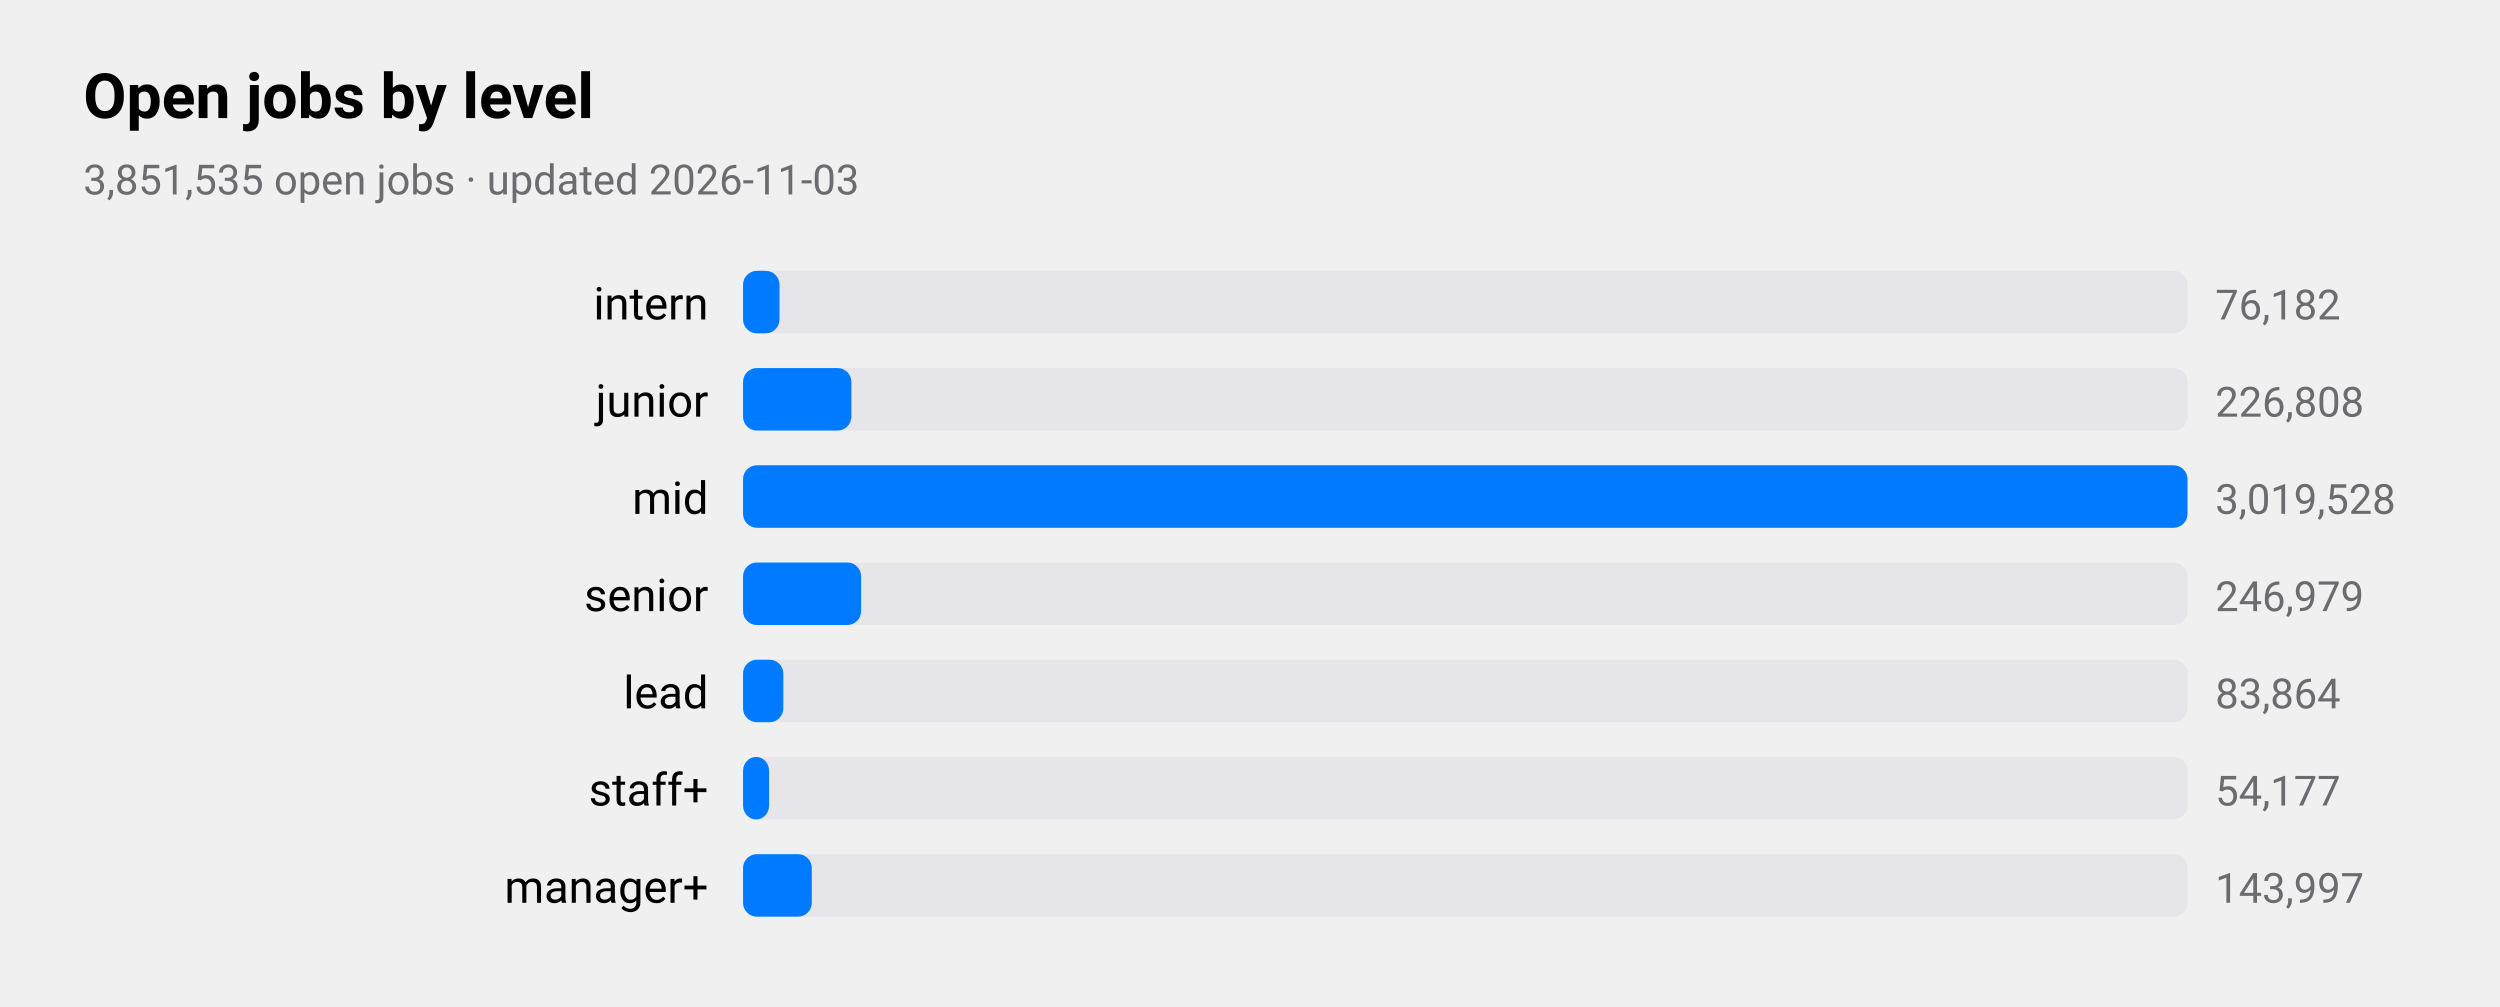
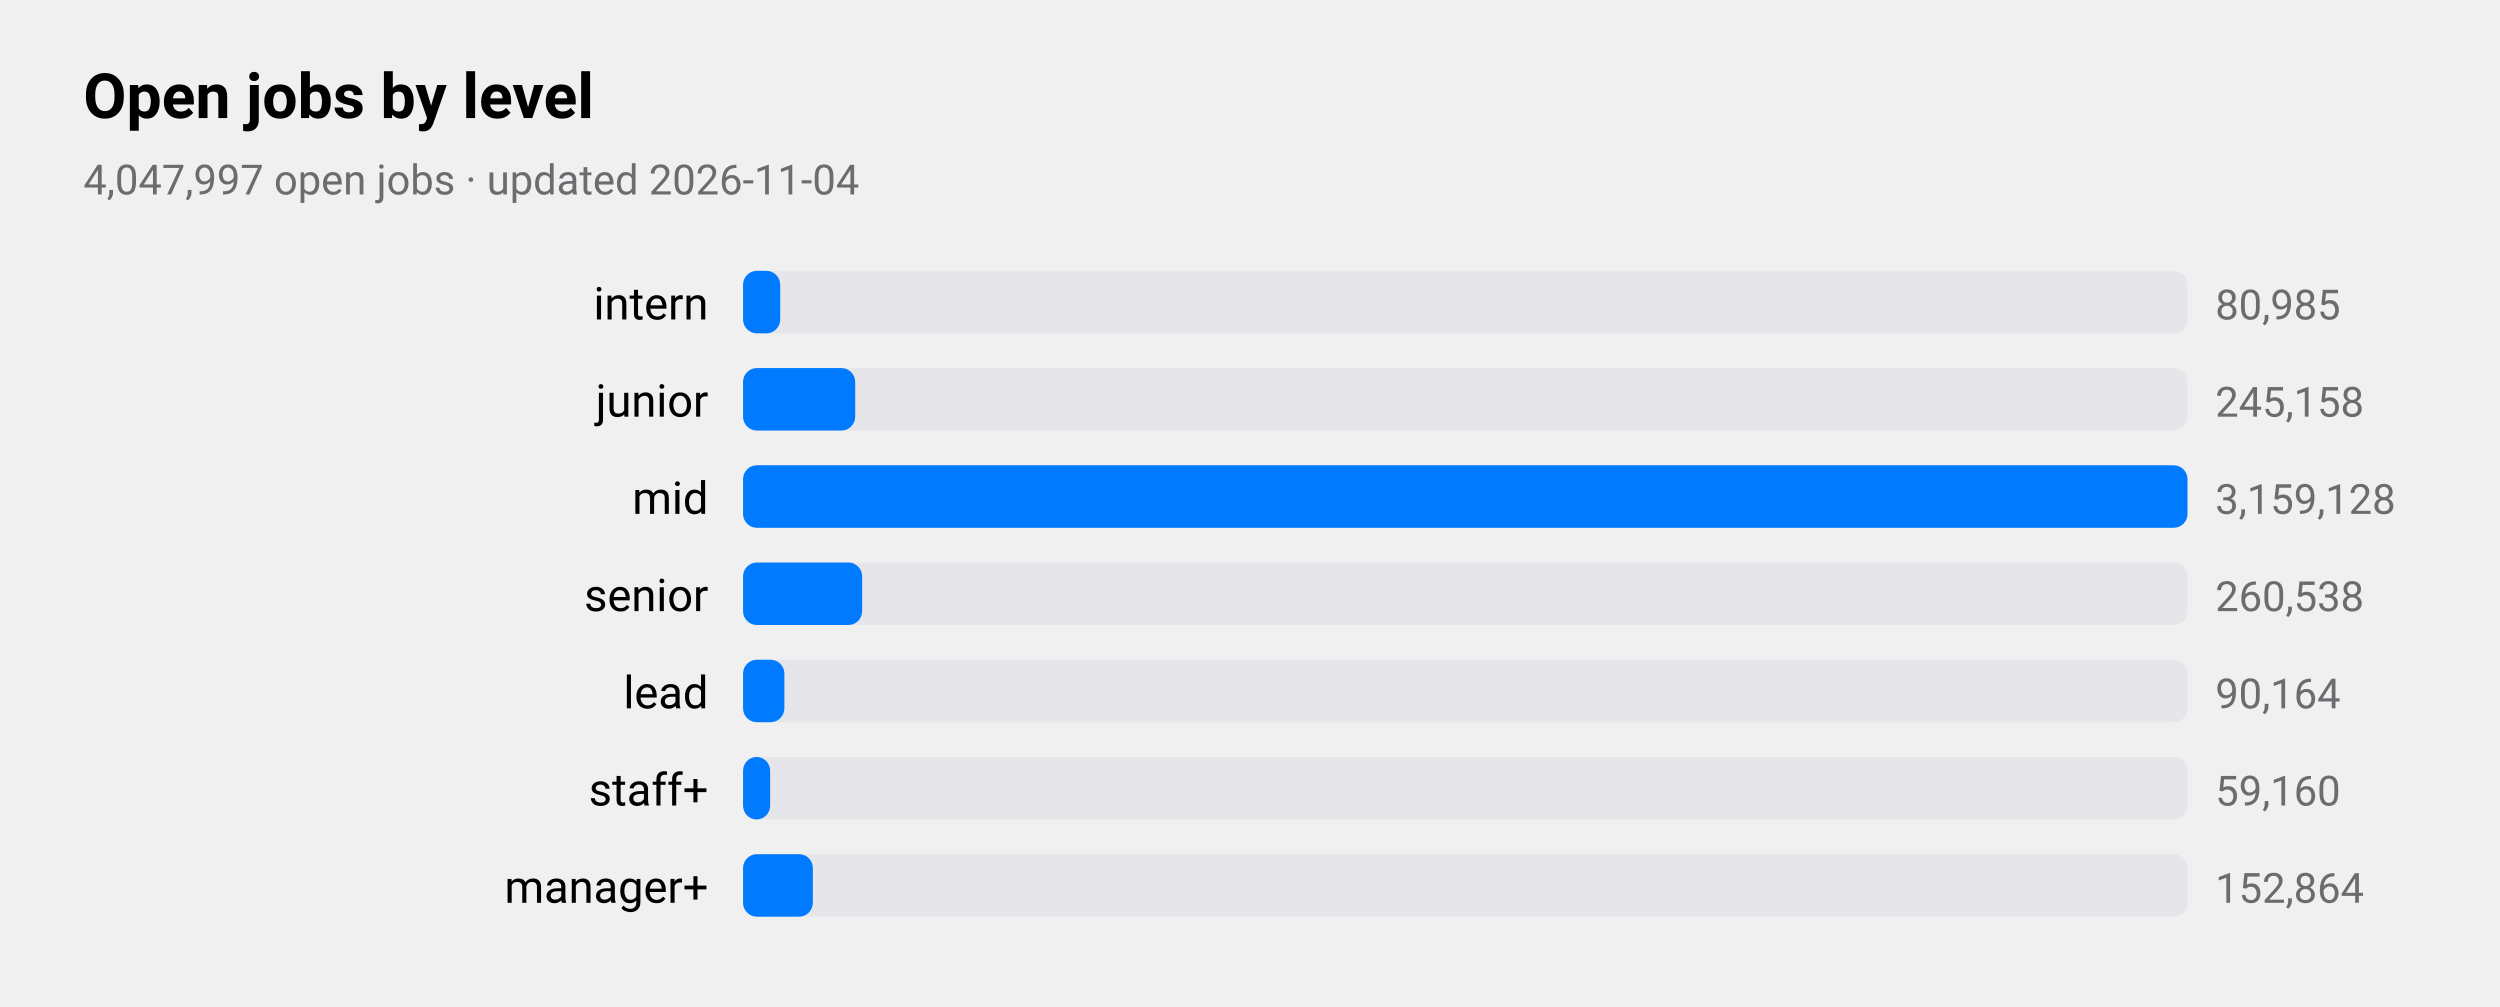
<svg xmlns="http://www.w3.org/2000/svg" viewBox="0 0 720 290" width="720" height="290" role="img" aria-label="Open jobs by level">
  <style>
text{font-family:-apple-system,BlinkMacSystemFont,"SF Pro Text","Helvetica Neue","Segoe UI",Roboto,sans-serif;fill:#000}
.sub,.val,.axis{fill:#6c6c70}.bar{fill:#007aff}.track{fill:#e5e5ea}.grid{stroke:#d1d1d6}
.l1{fill:none;stroke:#007aff;stroke-width:2.5}.d1{fill:#007aff}.l2{fill:none;stroke:#ff9500;stroke-width:2.5}.d2{fill:#ff9500}
.l3{fill:none;stroke:#34c759;stroke-width:2.5}.d3{fill:#34c759}.l4{fill:none;stroke:#af52de;stroke-width:2.5}.d4{fill:#af52de}
.l5{fill:none;stroke:#ff3b30;stroke-width:2.5}.d5{fill:#ff3b30}.l6{fill:none;stroke:#00b8d4;stroke-width:2.5}.d6{fill:#00b8d4}
@media(prefers-color-scheme:dark){text{fill:#fff}.sub,.val,.axis{fill:#98989d}.bar{fill:#0a84ff}.track{fill:#2c2c2e}.grid{stroke:#38383a}
.l1{stroke:#0a84ff}.d1{fill:#0a84ff}.l2{stroke:#ff9f0a}.d2{fill:#ff9f0a}
.l3{stroke:#30d158}.d3{fill:#30d158}.l4{stroke:#bf5af2}.d4{fill:#bf5af2}.l5{stroke:#ff453a}.d5{fill:#ff453a}.l6{stroke:#40cbe0}.d6{fill:#40cbe0}}
</style>
  <text x="24" y="34" font-size="18" font-weight="600">Open jobs by level</text>
-   <text class="sub" x="24" y="56" font-size="12">3,851,535 open jobs · updated 2026-11-03</text>
+   <text class="sub" x="24" y="56" font-size="12">4,047,997 open jobs · updated 2026-11-04</text>
  <text x="204" y="92" font-size="13" text-anchor="end">intern</text>
  <rect class="track" x="214" y="78" width="416" height="18" rx="4" />
-   <rect class="bar" x="214" y="78" width="10.5" height="18" rx="4" />
-   <text class="val" x="638" y="92" font-size="12">76,182</text>
+   <rect class="bar" x="214" y="78" width="10.7" height="18" rx="4" />
+   <text class="val" x="638" y="92" font-size="12">80,985</text>
  <text x="204" y="120" font-size="13" text-anchor="end">junior</text>
  <rect class="track" x="214" y="106" width="416" height="18" rx="4" />
-   <rect class="bar" x="214" y="106" width="31.2" height="18" rx="4" />
-   <text class="val" x="638" y="120" font-size="12">226,808</text>
+   <rect class="bar" x="214" y="106" width="32.3" height="18" rx="4" />
+   <text class="val" x="638" y="120" font-size="12">245,158</text>
  <text x="204" y="148" font-size="13" text-anchor="end">mid</text>
  <rect class="track" x="214" y="134" width="416" height="18" rx="4" />
  <rect class="bar" x="214" y="134" width="416.0" height="18" rx="4" />
-   <text class="val" x="638" y="148" font-size="12">3,019,528</text>
+   <text class="val" x="638" y="148" font-size="12">3,159,128</text>
  <text x="204" y="176" font-size="13" text-anchor="end">senior</text>
  <rect class="track" x="214" y="162" width="416" height="18" rx="4" />
-   <rect class="bar" x="214" y="162" width="34.0" height="18" rx="4" />
-   <text class="val" x="638" y="176" font-size="12">246,979</text>
+   <rect class="bar" x="214" y="162" width="34.3" height="18" rx="4" />
+   <text class="val" x="638" y="176" font-size="12">260,538</text>
  <text x="204" y="204" font-size="13" text-anchor="end">lead</text>
  <rect class="track" x="214" y="190" width="416" height="18" rx="4" />
-   <rect class="bar" x="214" y="190" width="11.6" height="18" rx="4" />
-   <text class="val" x="638" y="204" font-size="12">83,864</text>
+   <rect class="bar" x="214" y="190" width="11.9" height="18" rx="4" />
+   <text class="val" x="638" y="204" font-size="12">90,164</text>
  <text x="204" y="232" font-size="13" text-anchor="end">staff+</text>
  <rect class="track" x="214" y="218" width="416" height="18" rx="4" />
-   <rect class="bar" x="214" y="218" width="7.5" height="18" rx="4" />
-   <text class="val" x="638" y="232" font-size="12">54,177</text>
+   <rect class="bar" x="214" y="218" width="7.8" height="18" rx="4" />
+   <text class="val" x="638" y="232" font-size="12">59,160</text>
  <text x="204" y="260" font-size="13" text-anchor="end">manager+</text>
  <rect class="track" x="214" y="246" width="416" height="18" rx="4" />
-   <rect class="bar" x="214" y="246" width="19.8" height="18" rx="4" />
-   <text class="val" x="638" y="260" font-size="12">143,997</text>
+   <rect class="bar" x="214" y="246" width="20.1" height="18" rx="4" />
+   <text class="val" x="638" y="260" font-size="12">152,864</text>
</svg>
